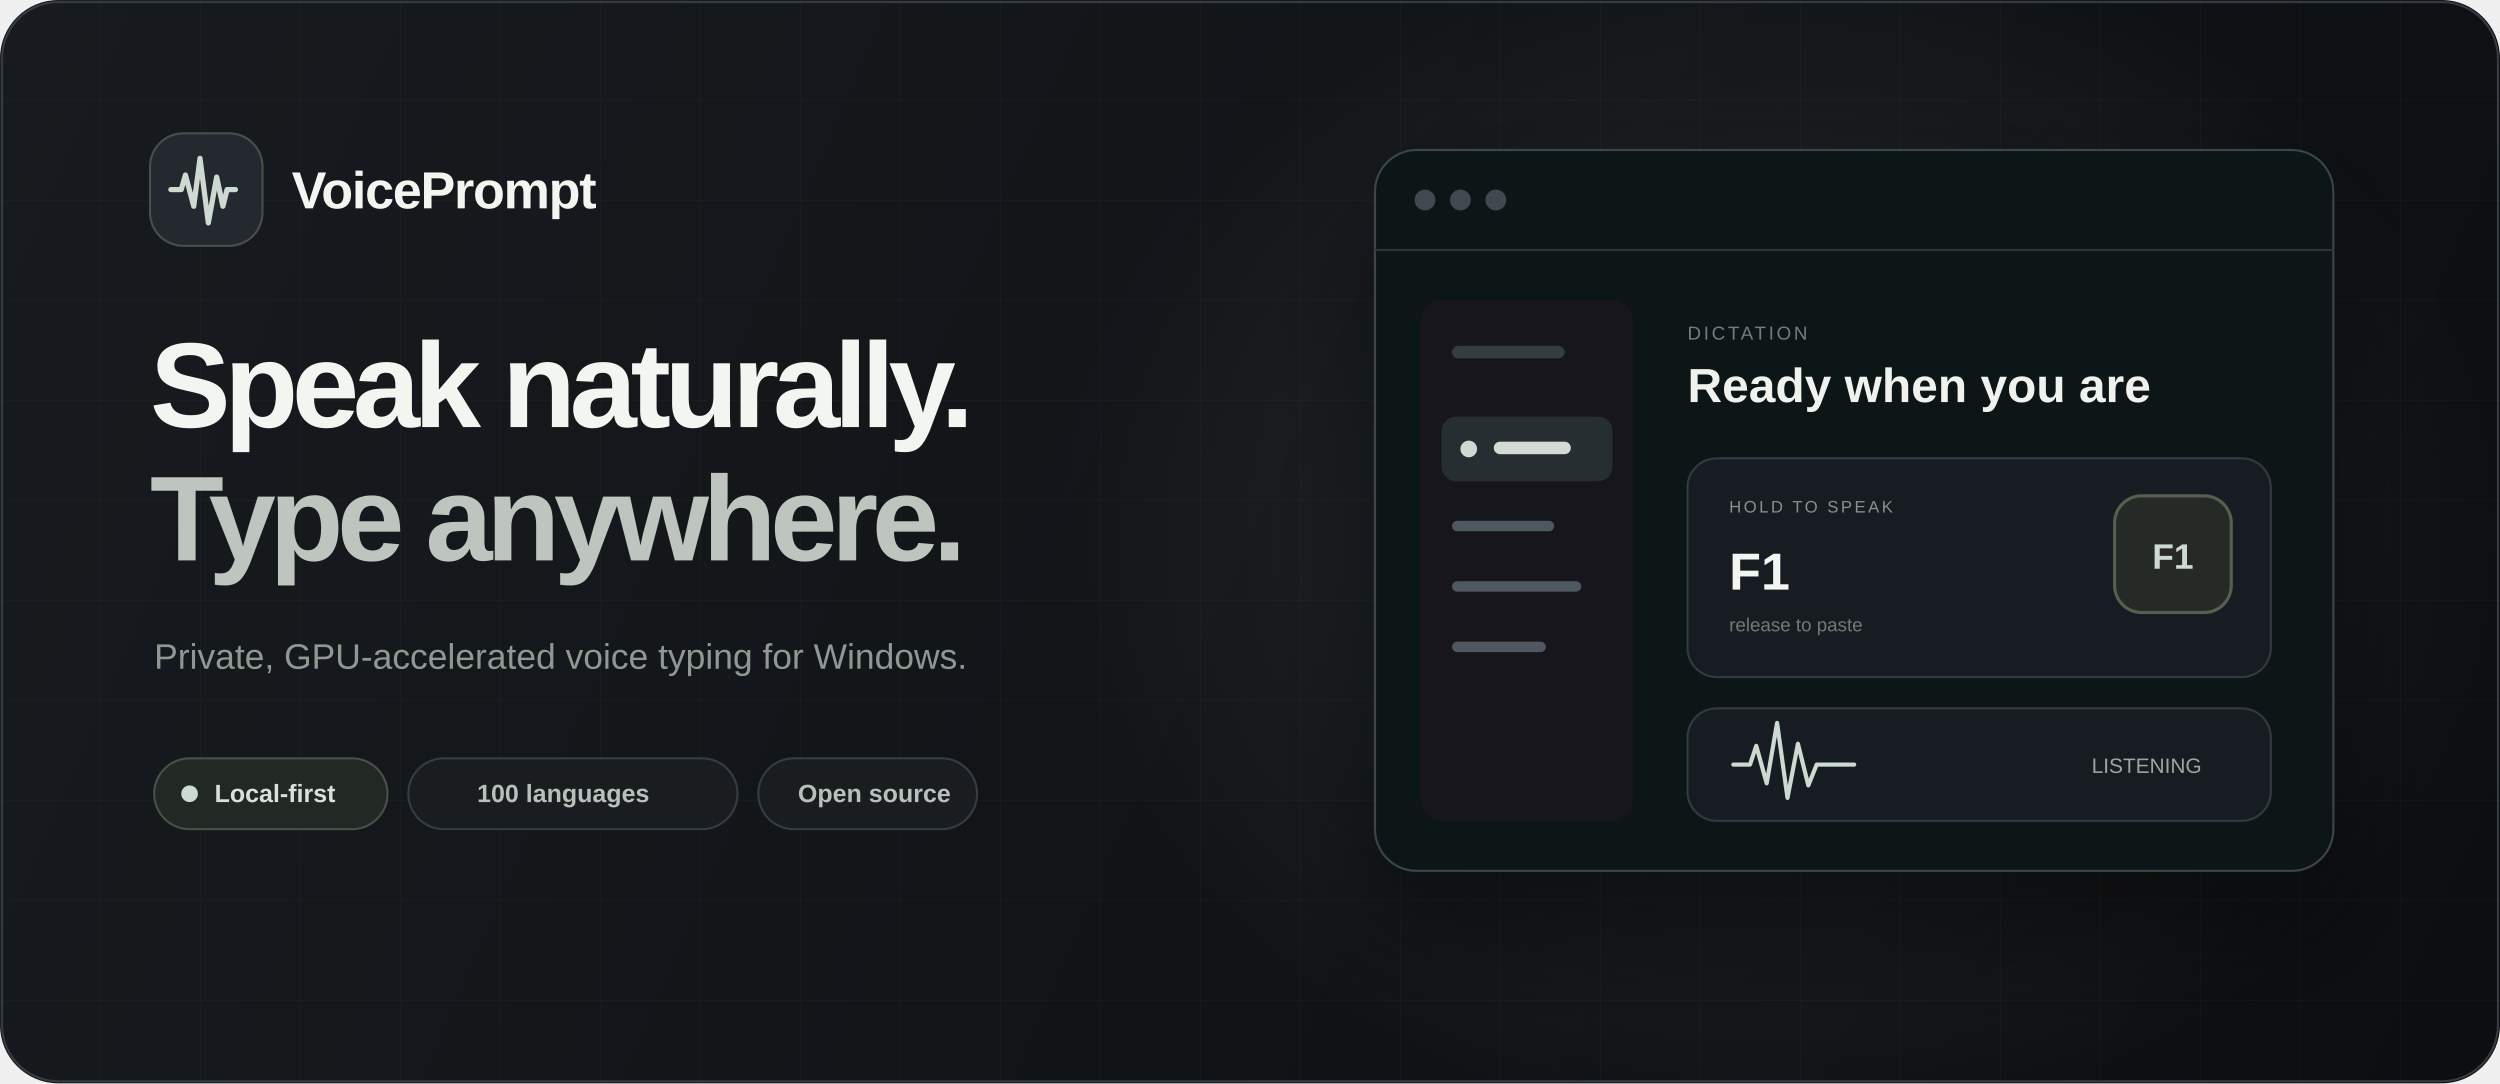
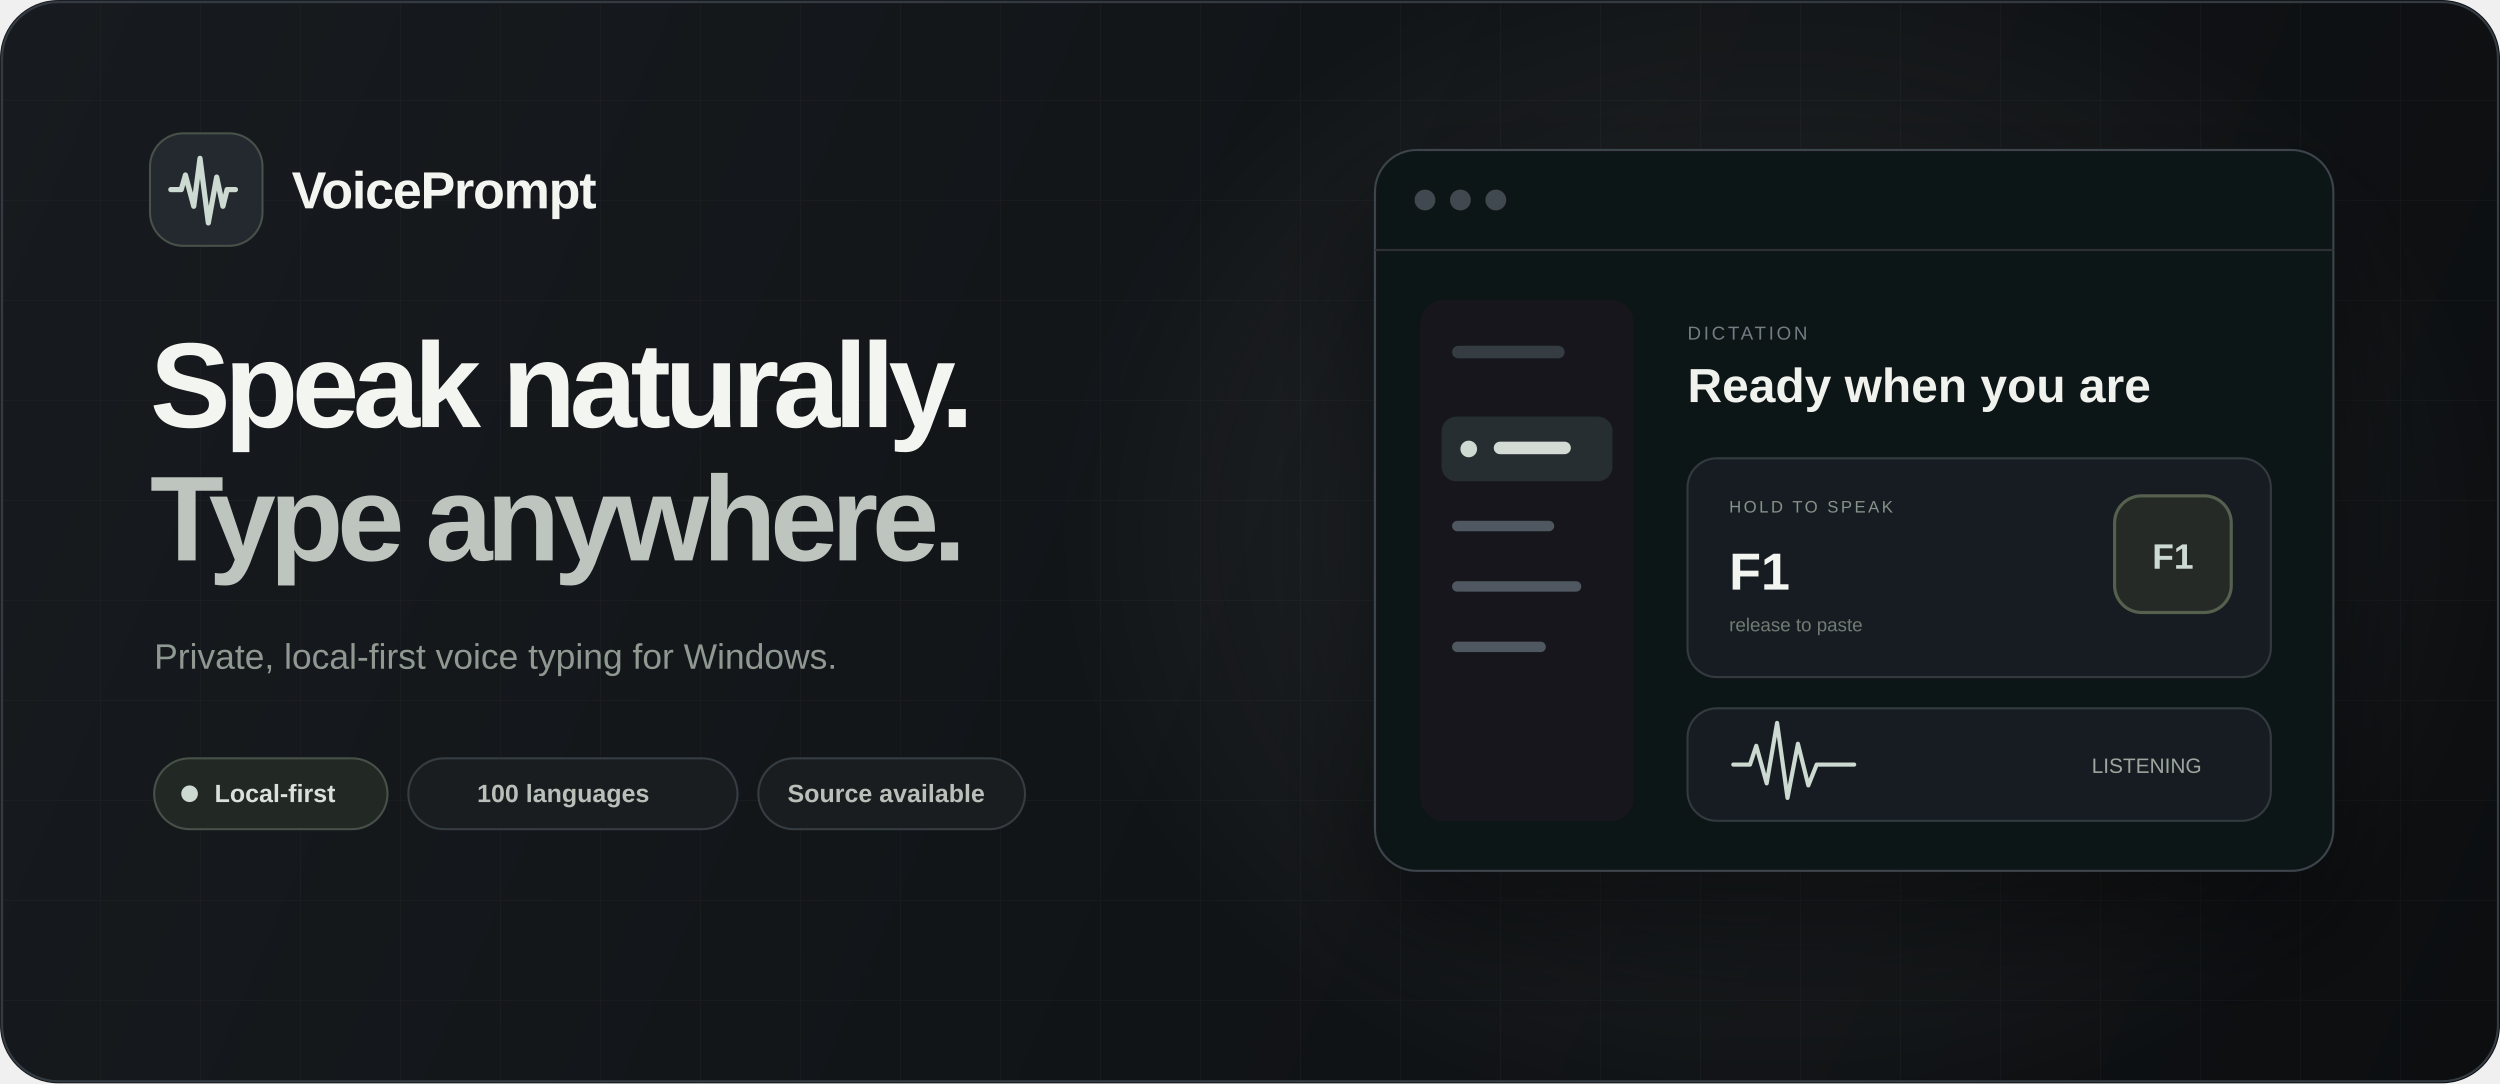
<svg xmlns="http://www.w3.org/2000/svg" viewBox="0 0 1200 520" role="img" aria-labelledby="title desc">
  <defs>
    <linearGradient id="bg" x1="0" y1="0" x2="1200" y2="520" gradientUnits="userSpaceOnUse">
      <stop stop-color="#171b1f" />
      <stop offset="1" stop-color="#0c0e10" />
    </linearGradient>
    <radialGradient id="glow" cx="0" cy="0" r="1" gradientTransform="translate(855 256) rotate(90) scale(290 350)" gradientUnits="userSpaceOnUse">
      <stop stop-color="#cddad1" stop-opacity=".13" />
      <stop offset="1" stop-color="#cddad1" stop-opacity="0" />
    </radialGradient>
    <filter id="shadow" x="-20%" y="-20%" width="140%" height="160%">
      <feDropShadow dx="0" dy="28" stdDeviation="26" flood-color="#000" flood-opacity=".45" />
    </filter>
    <pattern id="grid" width="48" height="48" patternUnits="userSpaceOnUse">
      <path d="M48 0H0V48" fill="none" stroke="#fff" stroke-opacity=".025" />
    </pattern>
  </defs>
  <rect width="1200" height="520" rx="28" fill="url(#bg)" />
  <rect width="1200" height="520" rx="28" fill="url(#grid)" />
  <rect width="1200" height="520" rx="28" fill="url(#glow)" />
  <rect x="1" y="1" width="1198" height="518" rx="27" fill="none" stroke="#343b42" />
  <g transform="translate(72 64)">
    <rect width="54" height="54" rx="16" fill="#23292e" stroke="#475149" />
    <path d="M10 27h5l2-7 4 15 3-23 4 31 4-22 3 14 2-8h4" fill="none" stroke="#cddad1" stroke-width="2.5" stroke-linecap="round" stroke-linejoin="round" />
    <text x="68" y="36" fill="#f3f5f1" font-family="Segoe UI,Arial,sans-serif" font-size="25" font-weight="700" letter-spacing="-.6">VoicePrompt</text>
  </g>
  <text x="72" y="205" fill="#f3f5f1" font-family="Segoe UI,Arial,sans-serif" font-size="58" font-weight="700" letter-spacing="-3">Speak naturally.</text>
  <text x="72" y="269" fill="#bdc5be" font-family="Segoe UI,Arial,sans-serif" font-size="58" font-weight="700" letter-spacing="-3">Type anywhere.</text>
-   <text x="74" y="321" fill="#8f9891" font-family="Segoe UI,Arial,sans-serif" font-size="17">Private, GPU-accelerated voice typing for Windows.</text>
+   <text x="74" y="321" fill="#8f9891" font-family="Segoe UI,Arial,sans-serif" font-size="17">Private, local-first voice typing for Windows.</text>
  <g transform="translate(74 364)" font-family="Segoe UI,Arial,sans-serif" font-size="12" font-weight="600">
    <rect width="112" height="34" rx="17" fill="#222823" stroke="#475149" />
    <circle cx="17" cy="17" r="4" fill="#cddad1" />
    <text x="29" y="21" fill="#dbe0da">Local-first</text>
    <rect x="122" width="158" height="34" rx="17" fill="#191d20" stroke="#353d43" />
    <text x="155" y="21" fill="#b9c0ba">100 languages</text>
-     <rect x="290" width="105" height="34" rx="17" fill="#191d20" stroke="#353d43" />
-     <text x="309" y="21" fill="#b9c0ba">Open source</text>
+     <rect x="290" width="128" height="34" rx="17" fill="#191d20" stroke="#353d43" />
+     <text x="304" y="21" fill="#b9c0ba">Source available</text>
  </g>
  <g transform="translate(660 72)" filter="url(#shadow)">
    <rect width="460" height="346" rx="20" fill="#111417" stroke="#3b444b" />
    <path d="M0 48H460" stroke="#2b3238" />
    <circle cx="24" cy="24" r="5" fill="#41494f" />
    <circle cx="41" cy="24" r="5" fill="#41494f" />
    <circle cx="58" cy="24" r="5" fill="#41494f" />
    <rect x="22" y="72" width="102" height="250" rx="11" fill="#15191d" />
    <rect x="37" y="94" width="54" height="6" rx="3" fill="#343c42" />
    <rect x="32" y="128" width="82" height="31" rx="7" fill="#282e32" />
    <circle cx="45" cy="143.5" r="4" fill="#cddad1" />
    <rect x="57" y="140" width="37" height="6" rx="3" fill="#d4dad4" />
    <rect x="37" y="178" width="49" height="5" rx="2.5" fill="#505960" />
    <rect x="37" y="207" width="62" height="5" rx="2.5" fill="#505960" />
    <rect x="37" y="236" width="45" height="5" rx="2.5" fill="#505960" />
    <text x="150" y="91" fill="#727d84" font-family="Segoe UI,Arial,sans-serif" font-size="9" letter-spacing="1.3">DICTATION</text>
    <text x="150" y="121" fill="#eff2ed" font-family="Segoe UI,Arial,sans-serif" font-size="23" font-weight="700">Ready when you are</text>
    <rect x="150" y="148" width="280" height="105" rx="14" fill="#191e22" stroke="#313a40" />
    <text x="170" y="174" fill="#88928c" font-family="Segoe UI,Arial,sans-serif" font-size="8" letter-spacing="1.2">HOLD TO SPEAK</text>
    <text x="170" y="211" fill="#f3f5f1" font-family="Segoe UI,Arial,sans-serif" font-size="25" font-weight="700">F1</text>
    <text x="170" y="231" fill="#707a73" font-family="Segoe UI,Arial,sans-serif" font-size="9">release to paste</text>
    <rect x="355" y="166" width="56" height="56" rx="13" fill="#252b26" stroke="#55604f" stroke-width="1.5" />
    <text x="383" y="201" fill="#cddad1" font-family="Segoe UI,Arial,sans-serif" font-size="17" font-weight="700" text-anchor="middle">F1</text>
    <rect x="150" y="268" width="280" height="54" rx="14" fill="#191e22" stroke="#313a40" />
    <path d="M172 295h8l3-9 5 18 5-29 5 36 5-26 5 20 4-10h18" fill="none" stroke="#cddad1" stroke-width="2" stroke-linecap="round" stroke-linejoin="round" />
    <text x="344" y="299" fill="#9da69f" font-family="Segoe UI,Arial,sans-serif" font-size="10">LISTENING</text>
  </g>
</svg>
